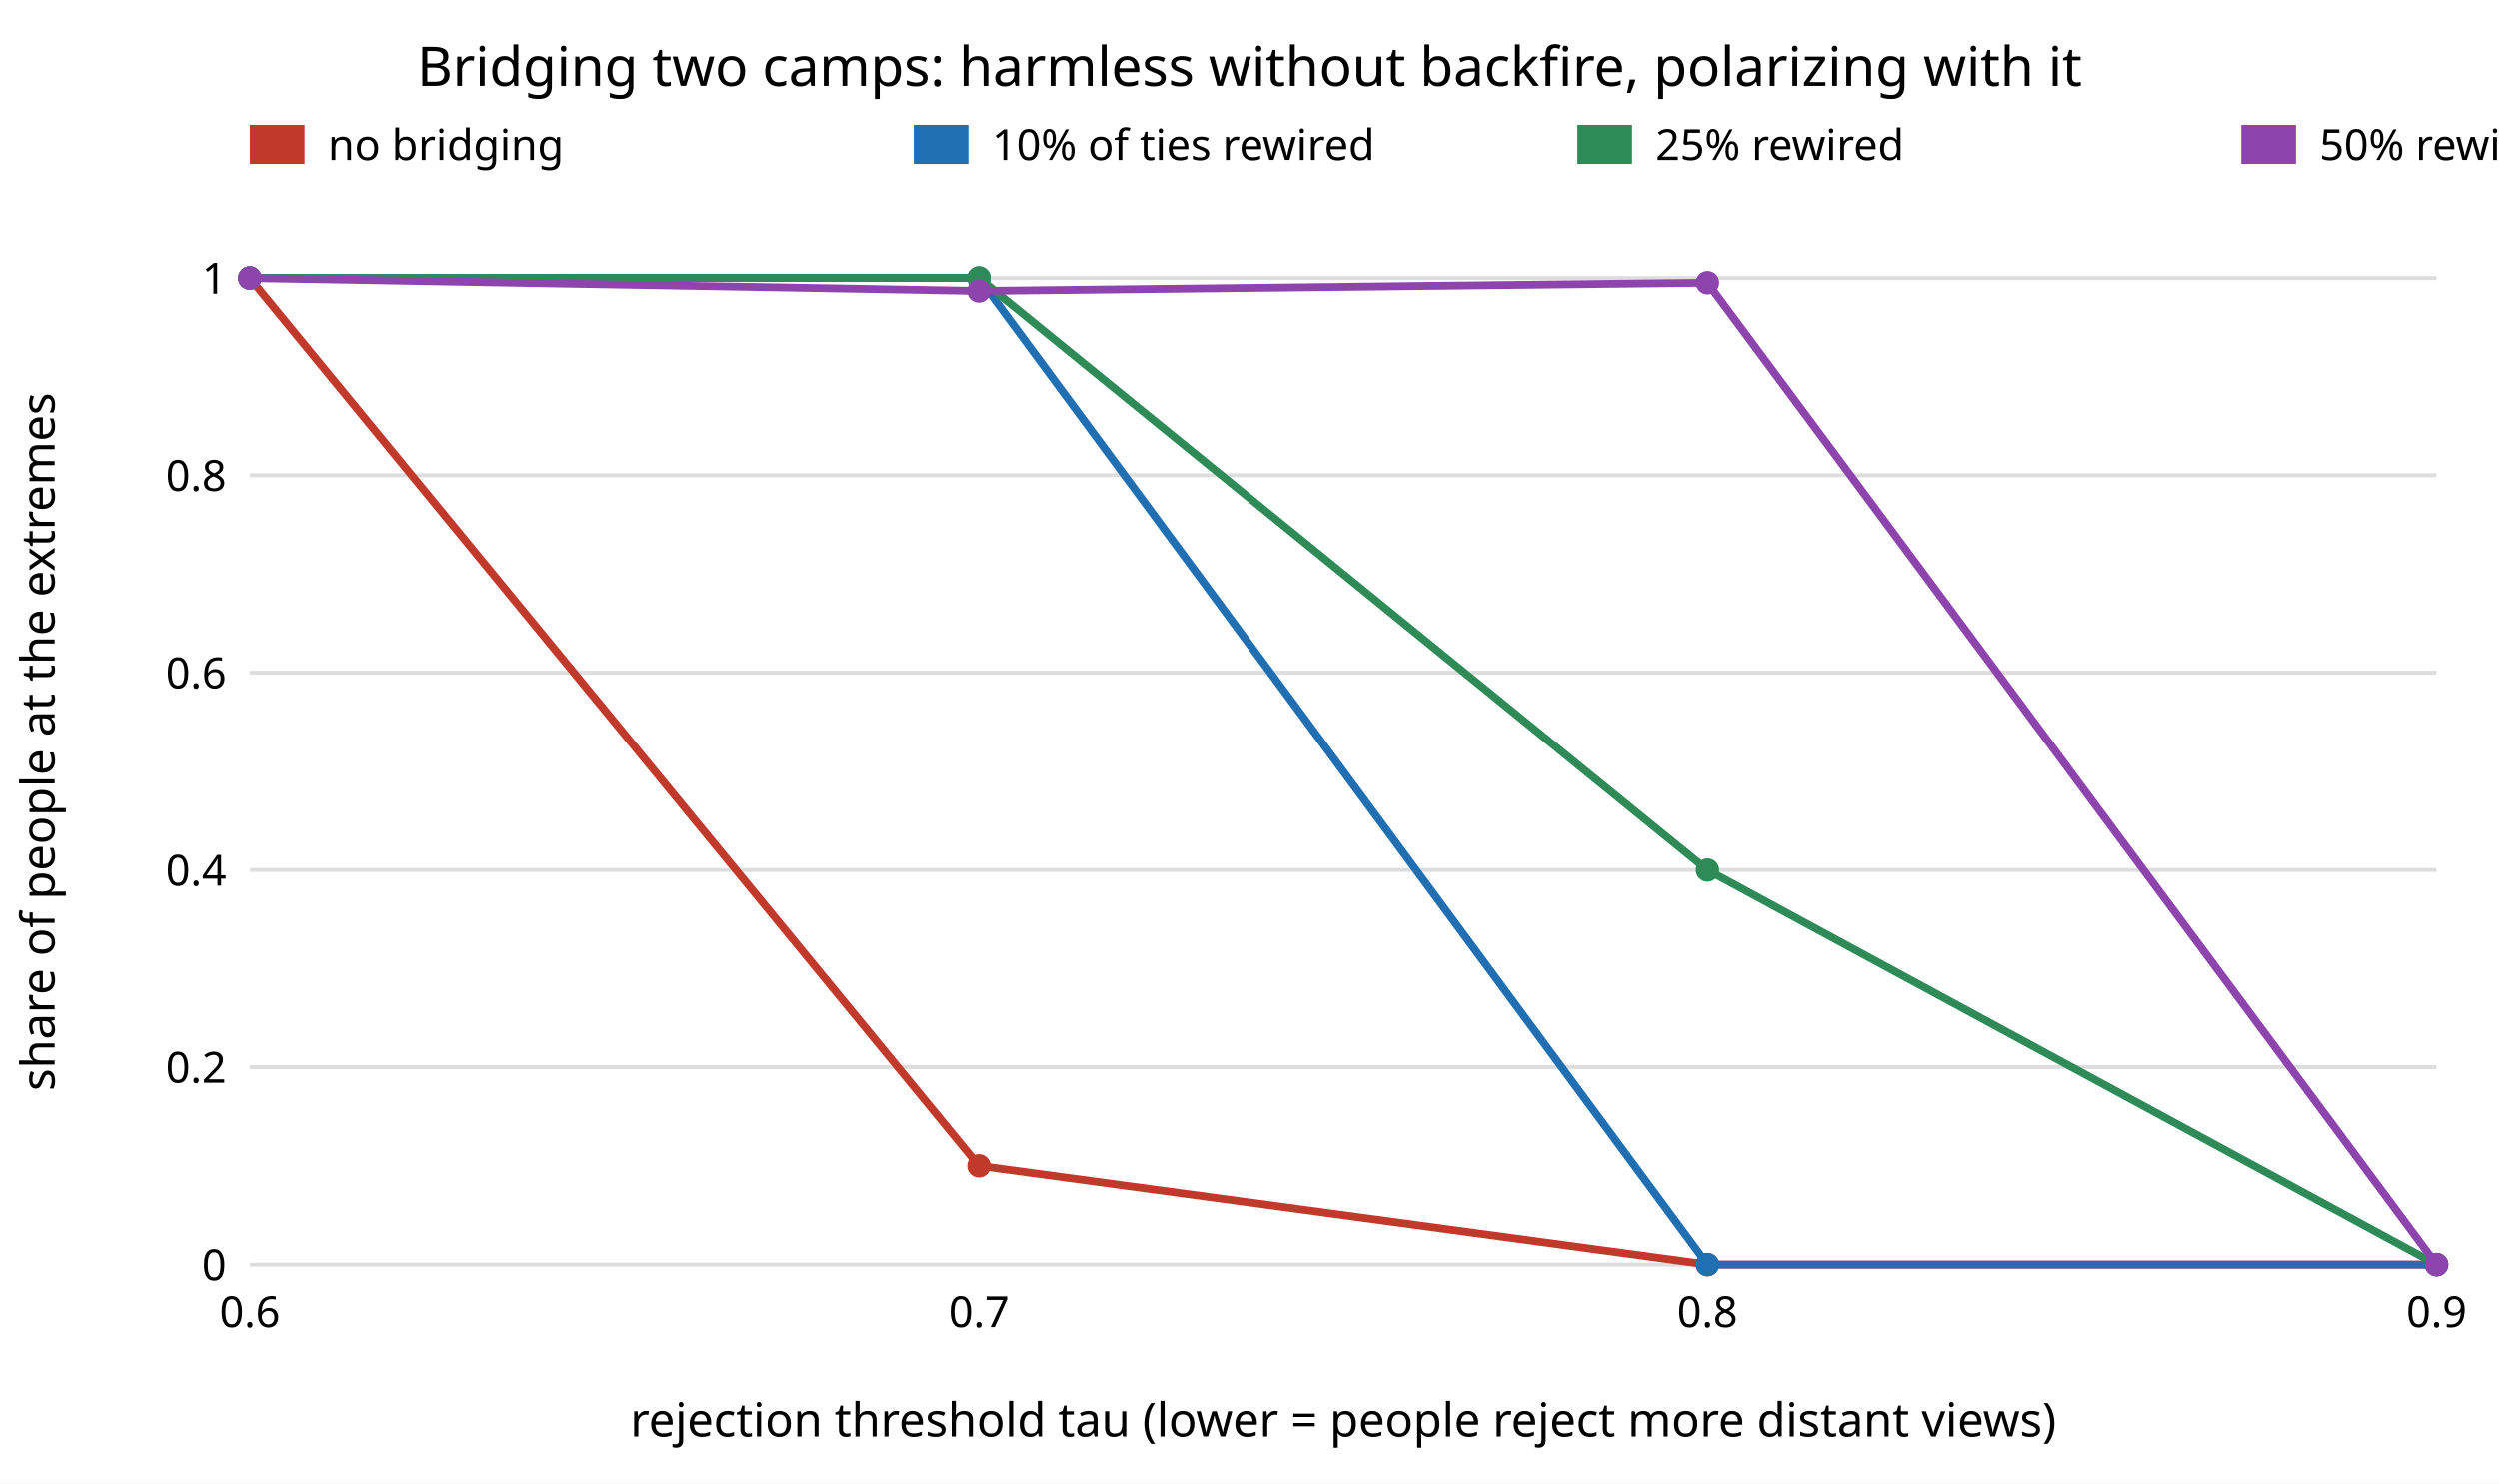
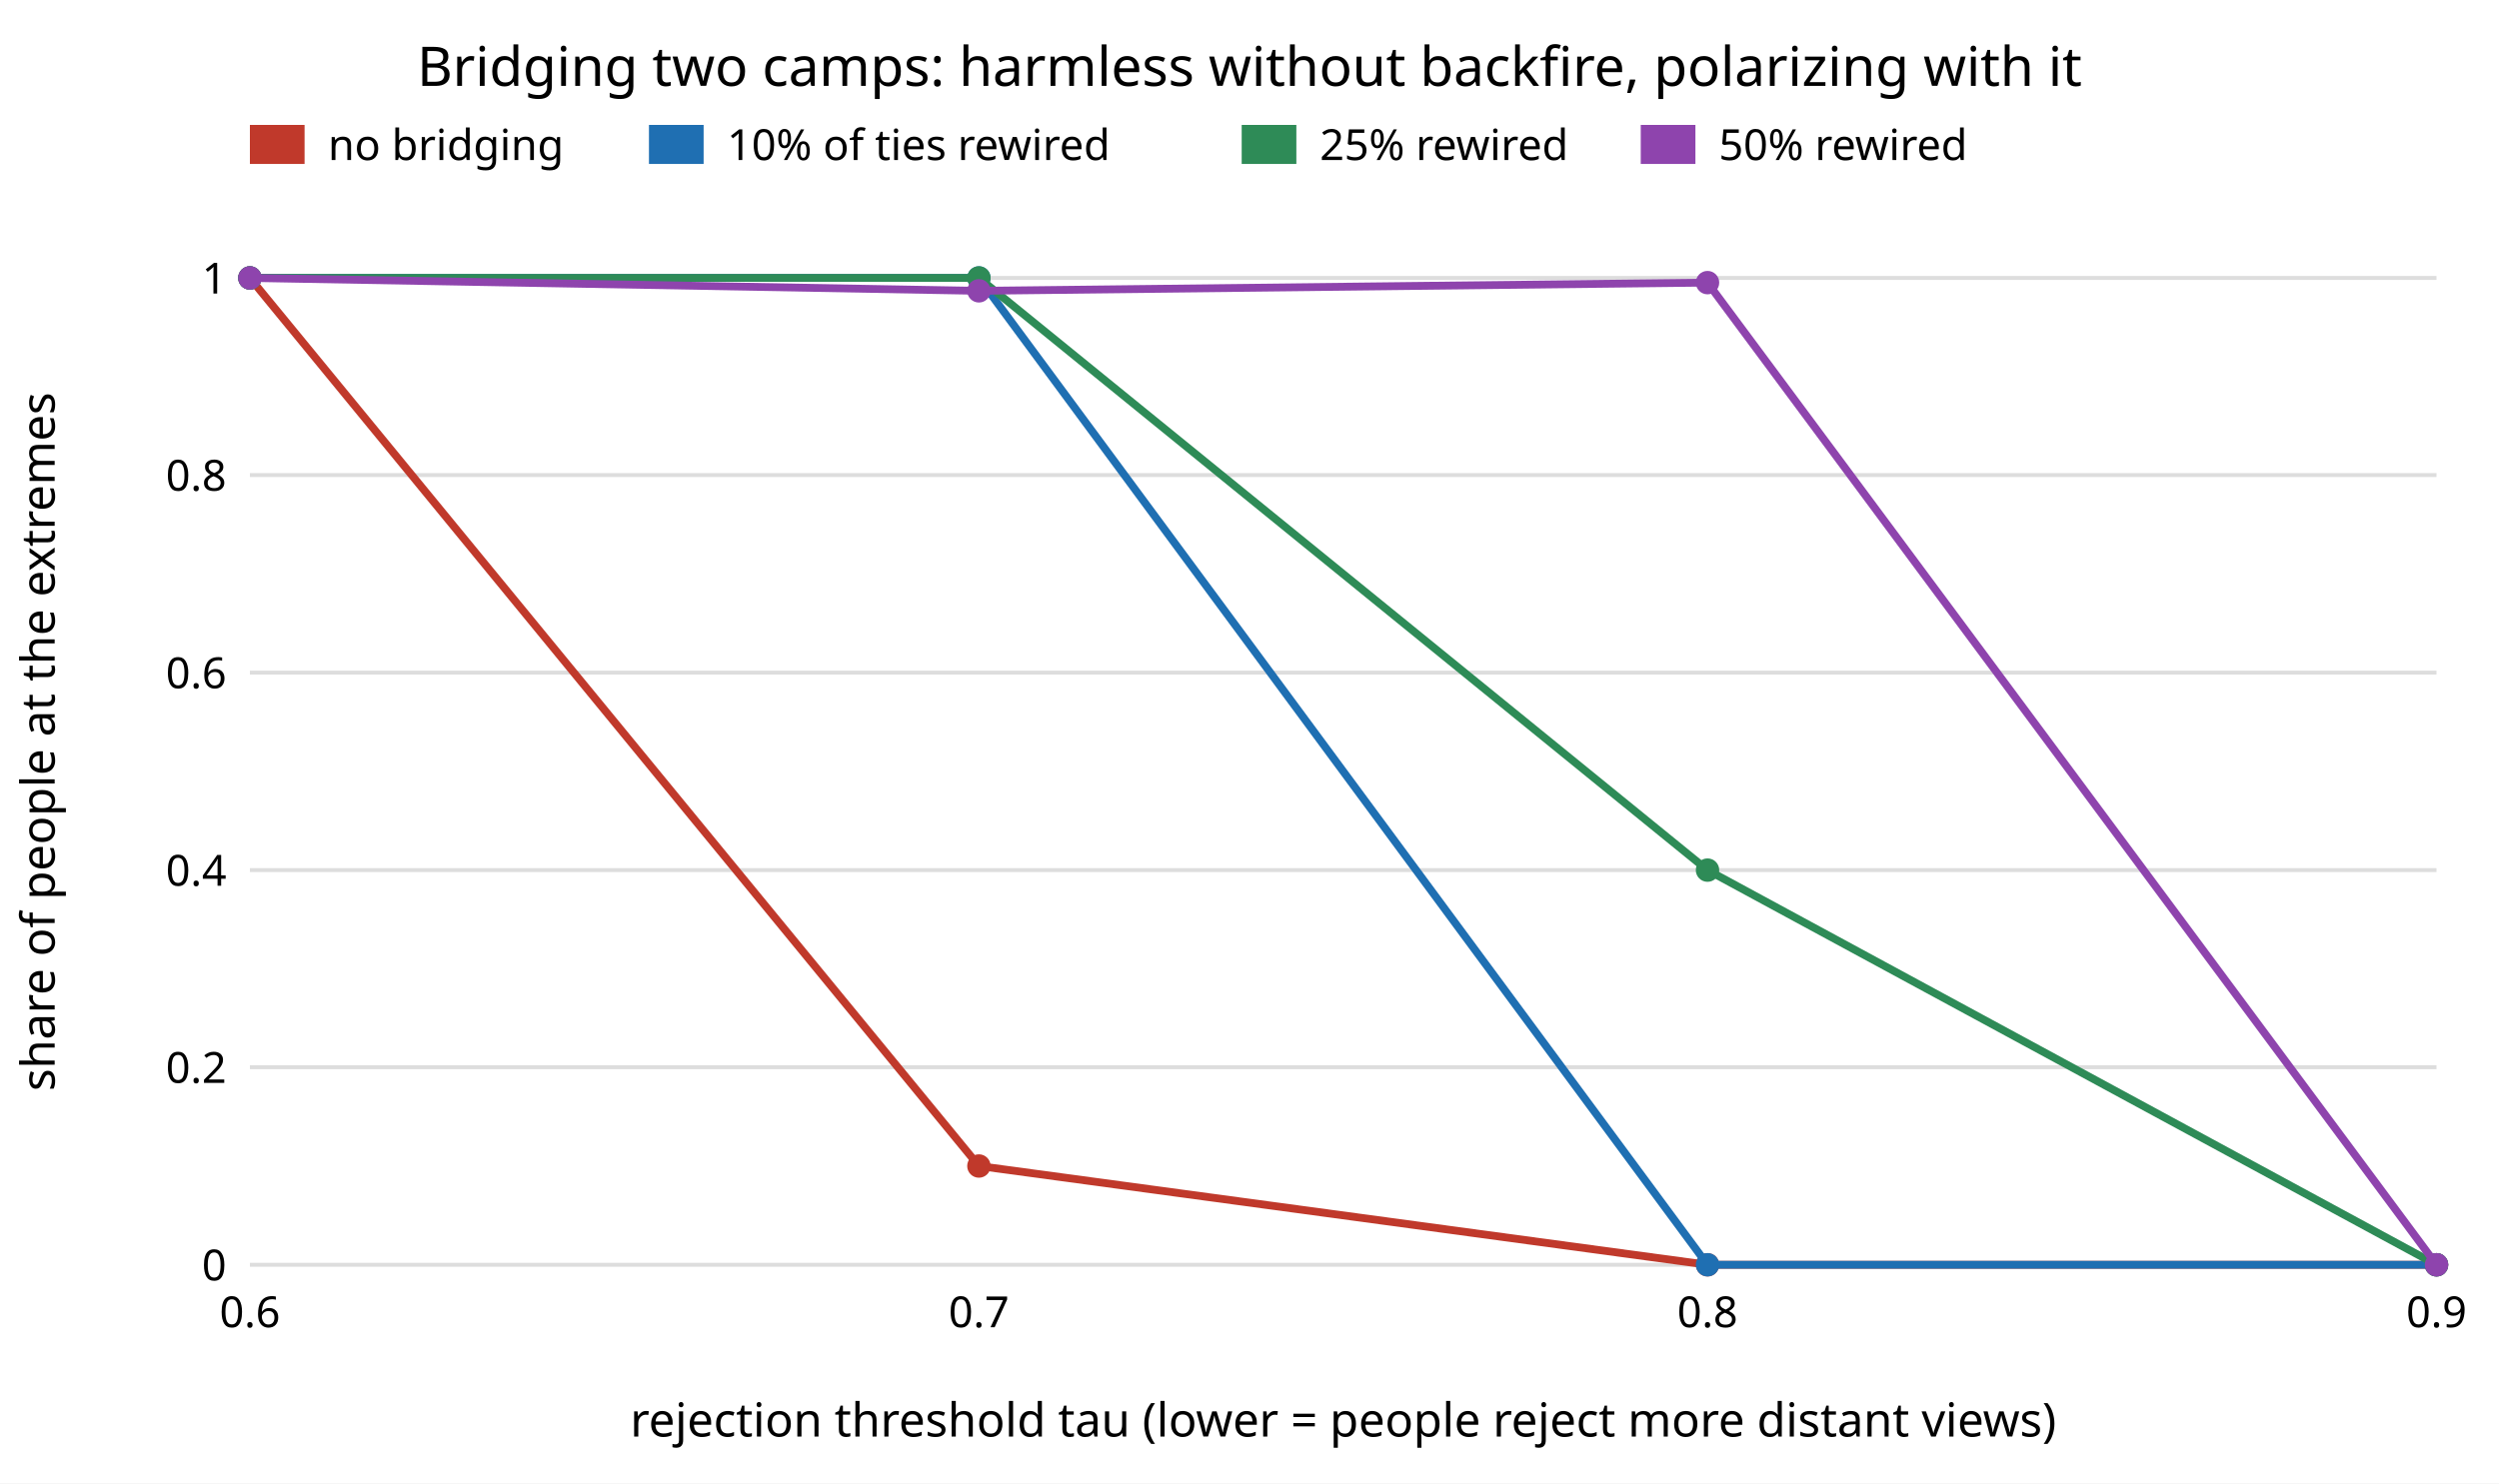
<svg xmlns="http://www.w3.org/2000/svg" viewBox="0 0 640 380" role="img" aria-label="Line plot of the share of people driven to the opinion extremes against the rejection threshold tau at tolerance 0.3: with tau 0.9 no bridging dose moves anyone; at tau 0.8 rewiring half the ties sends almost everyone to the extremes, and at tau 0.7 rewiring 10% does">
  <rect width="640" height="380" fill="#fff" />
  <text x="320.0" y="22" text-anchor="middle" font-family="sans-serif" font-size="14">Bridging two camps: harmless without backfire, polarizing with it</text>
  <line x1="64" x2="624" y1="324.0" y2="324.0" stroke="#ddd" />
  <text x="58" y="328.0" text-anchor="end" font-family="sans-serif" font-size="11">0</text>
  <line x1="64" x2="624" y1="273.4" y2="273.4" stroke="#ddd" />
  <text x="58" y="277.4" text-anchor="end" font-family="sans-serif" font-size="11">0.2</text>
  <line x1="64" x2="624" y1="222.9" y2="222.9" stroke="#ddd" />
  <text x="58" y="226.9" text-anchor="end" font-family="sans-serif" font-size="11">0.4</text>
  <line x1="64" x2="624" y1="172.3" y2="172.3" stroke="#ddd" />
  <text x="58" y="176.3" text-anchor="end" font-family="sans-serif" font-size="11">0.6</text>
  <line x1="64" x2="624" y1="121.7" y2="121.7" stroke="#ddd" />
  <text x="58" y="125.7" text-anchor="end" font-family="sans-serif" font-size="11">0.8</text>
  <line x1="64" x2="624" y1="71.2" y2="71.2" stroke="#ddd" />
  <text x="58" y="75.2" text-anchor="end" font-family="sans-serif" font-size="11">1</text>
  <text x="64.0" y="340" text-anchor="middle" font-family="sans-serif" font-size="11">0.6</text>
  <text x="250.7" y="340" text-anchor="middle" font-family="sans-serif" font-size="11">0.7</text>
  <text x="437.3" y="340" text-anchor="middle" font-family="sans-serif" font-size="11">0.8</text>
  <text x="624.0" y="340" text-anchor="middle" font-family="sans-serif" font-size="11">0.9</text>
  <text x="344.0" y="368" text-anchor="middle" font-family="sans-serif" font-size="12">rejection threshold tau (lower = people reject more distant views)</text>
  <text x="14" y="190.0" text-anchor="middle" font-family="sans-serif" font-size="12" transform="rotate(-90 14 190.0)">share of people at the extremes</text>
  <polyline points="624.0,324.0 437.3,324.0 250.7,298.7 64.0,71.2" fill="none" stroke="#c0392b" stroke-width="2" />
  <circle cx="624.0" cy="324.0" r="3" fill="#c0392b" />
  <circle cx="437.3" cy="324.0" r="3" fill="#c0392b" />
  <circle cx="250.7" cy="298.7" r="3" fill="#c0392b" />
  <circle cx="64.0" cy="71.2" r="3" fill="#c0392b" />
  <rect x="64" y="32" width="14" height="10" fill="#c0392b" />
  <text x="84" y="41" font-family="sans-serif" font-size="11">no bridging</text>
  <polyline points="624.0,324.0 437.3,324.0 250.7,71.2 64.0,71.2" fill="none" stroke="#1f6fb2" stroke-width="2" />
  <circle cx="624.0" cy="324.0" r="3" fill="#1f6fb2" />
  <circle cx="437.3" cy="324.0" r="3" fill="#1f6fb2" />
  <circle cx="250.7" cy="71.2" r="3" fill="#1f6fb2" />
  <circle cx="64.0" cy="71.2" r="3" fill="#1f6fb2" />
-   <rect x="234" y="32" width="14" height="10" fill="#1f6fb2" />
-   <text x="254" y="41" font-family="sans-serif" font-size="11">10% of ties rewired</text>
+   <rect x="166.2" y="32" width="14" height="10" fill="#1f6fb2" />
+   <text x="186.2" y="41" font-family="sans-serif" font-size="11">10% of ties rewired</text>
  <polyline points="624.0,324.0 437.3,222.9 250.7,71.2 64.0,71.2" fill="none" stroke="#2e8b57" stroke-width="2" />
  <circle cx="624.0" cy="324.0" r="3" fill="#2e8b57" />
  <circle cx="437.3" cy="222.9" r="3" fill="#2e8b57" />
  <circle cx="250.7" cy="71.2" r="3" fill="#2e8b57" />
  <circle cx="64.0" cy="71.2" r="3" fill="#2e8b57" />
-   <rect x="404" y="32" width="14" height="10" fill="#2e8b57" />
-   <text x="424" y="41" font-family="sans-serif" font-size="11">25% rewired</text>
+   <rect x="318" y="32" width="14" height="10" fill="#2e8b57" />
+   <text x="338" y="41" font-family="sans-serif" font-size="11">25% rewired</text>
  <polyline points="624.0,324.0 437.3,72.4 250.7,74.5 64.0,71.2" fill="none" stroke="#8e44ad" stroke-width="2" />
  <circle cx="624.0" cy="324.0" r="3" fill="#8e44ad" />
  <circle cx="437.3" cy="72.4" r="3" fill="#8e44ad" />
  <circle cx="250.7" cy="74.5" r="3" fill="#8e44ad" />
  <circle cx="64.0" cy="71.2" r="3" fill="#8e44ad" />
-   <rect x="574" y="32" width="14" height="10" fill="#8e44ad" />
-   <text x="594" y="41" font-family="sans-serif" font-size="11">50% rewired</text>
+   <rect x="420.2" y="32" width="14" height="10" fill="#8e44ad" />
+   <text x="440.2" y="41" font-family="sans-serif" font-size="11">50% rewired</text>
</svg>
